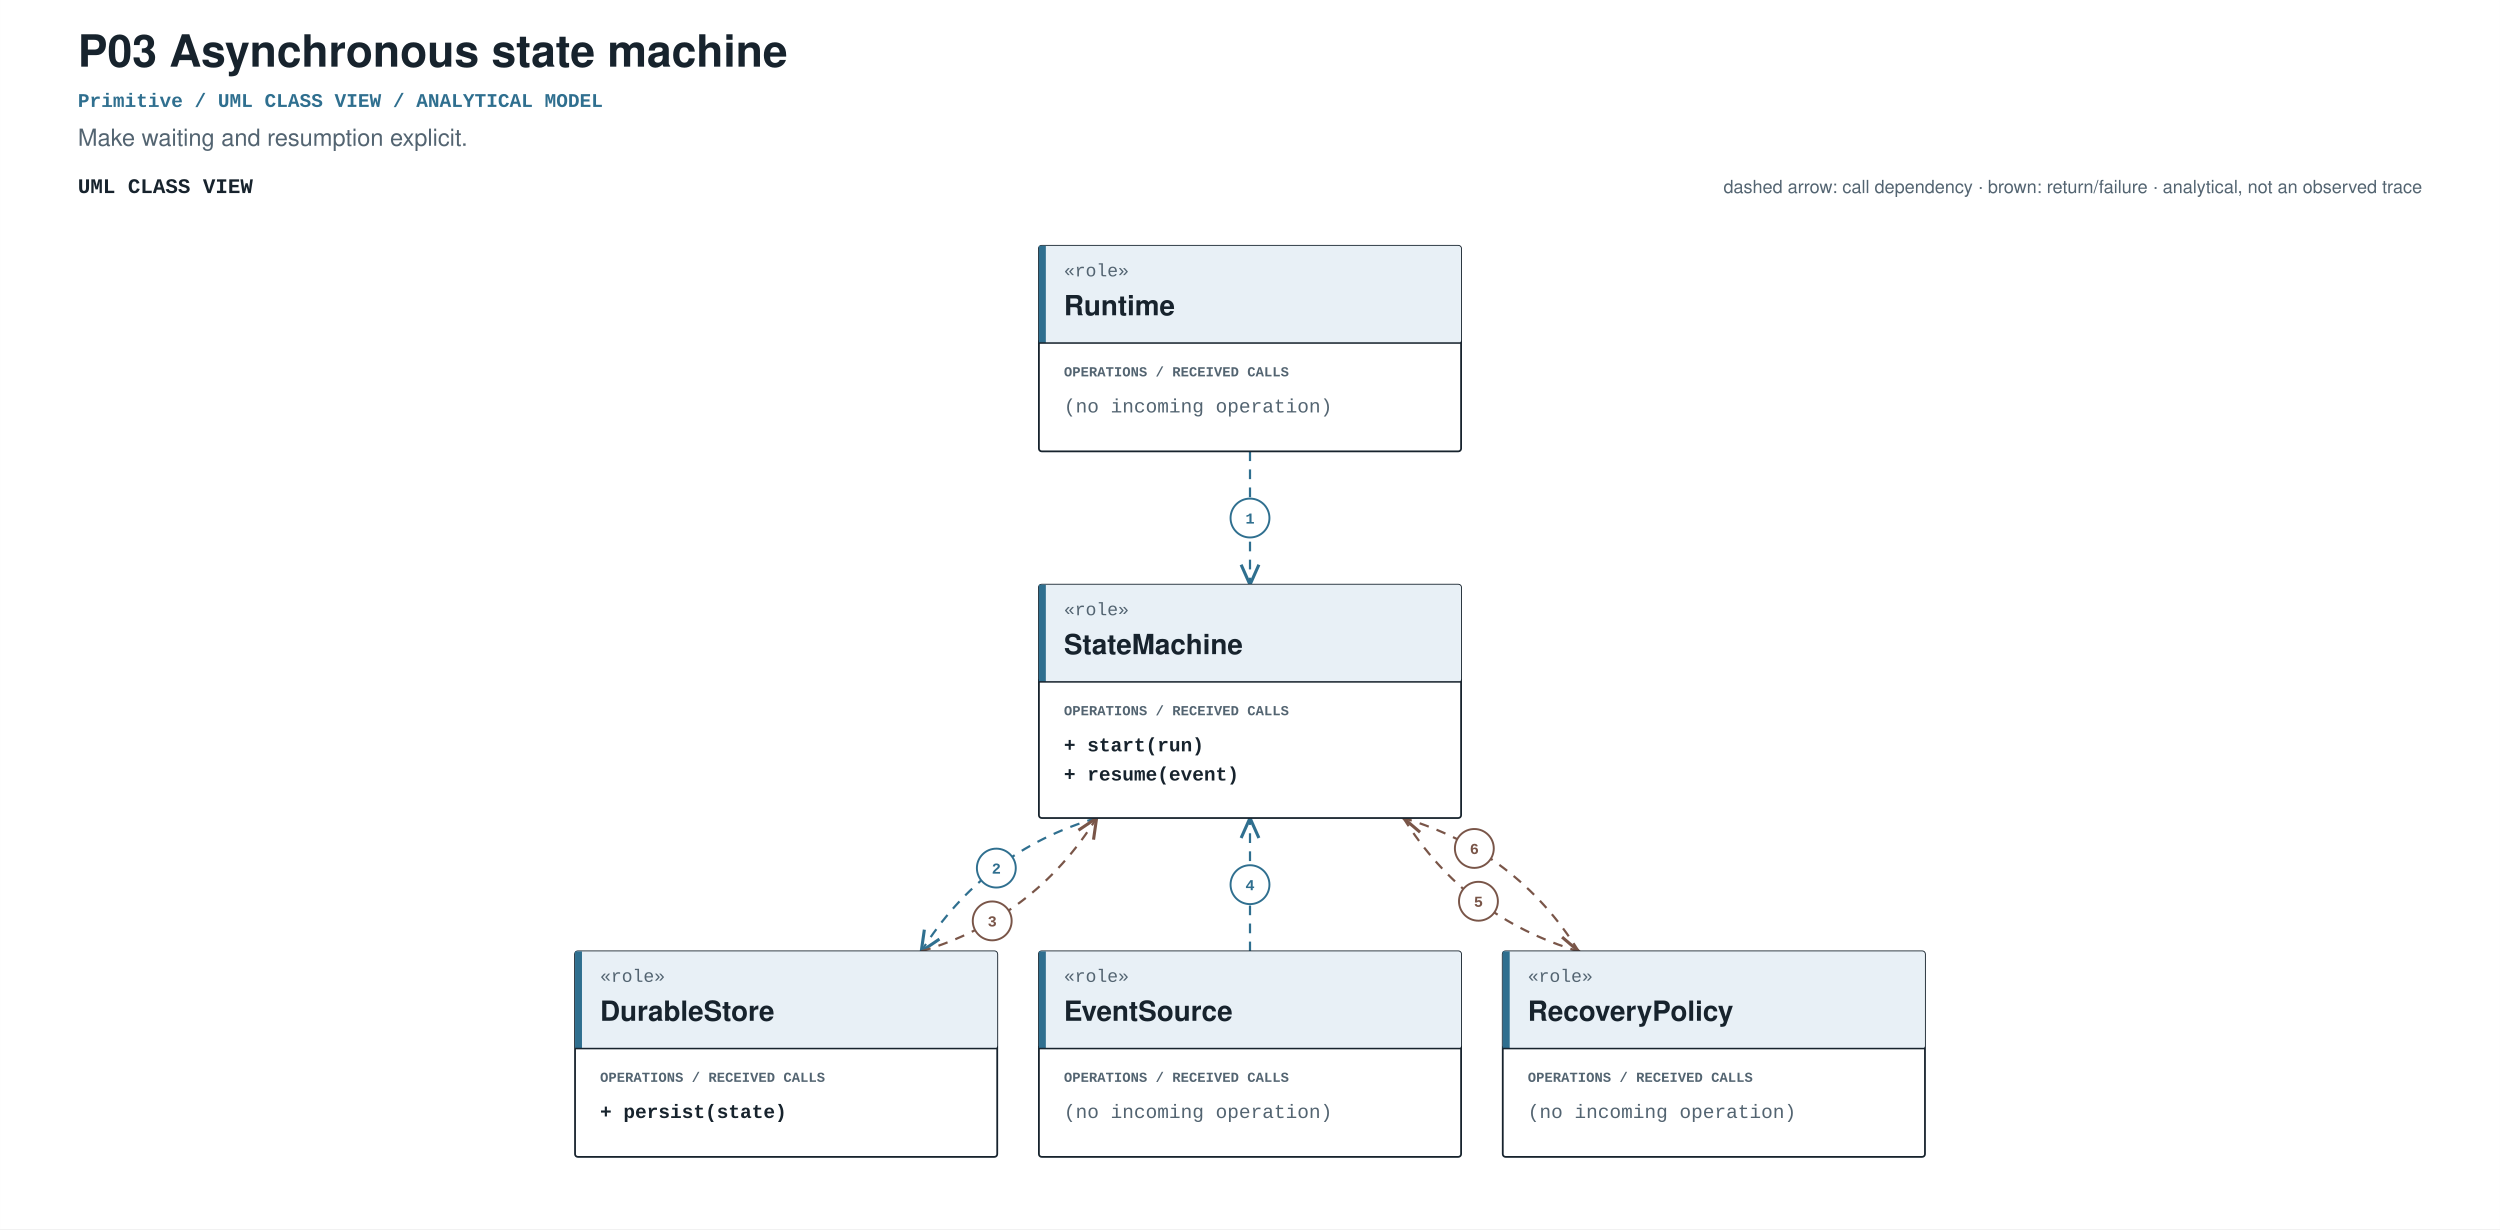
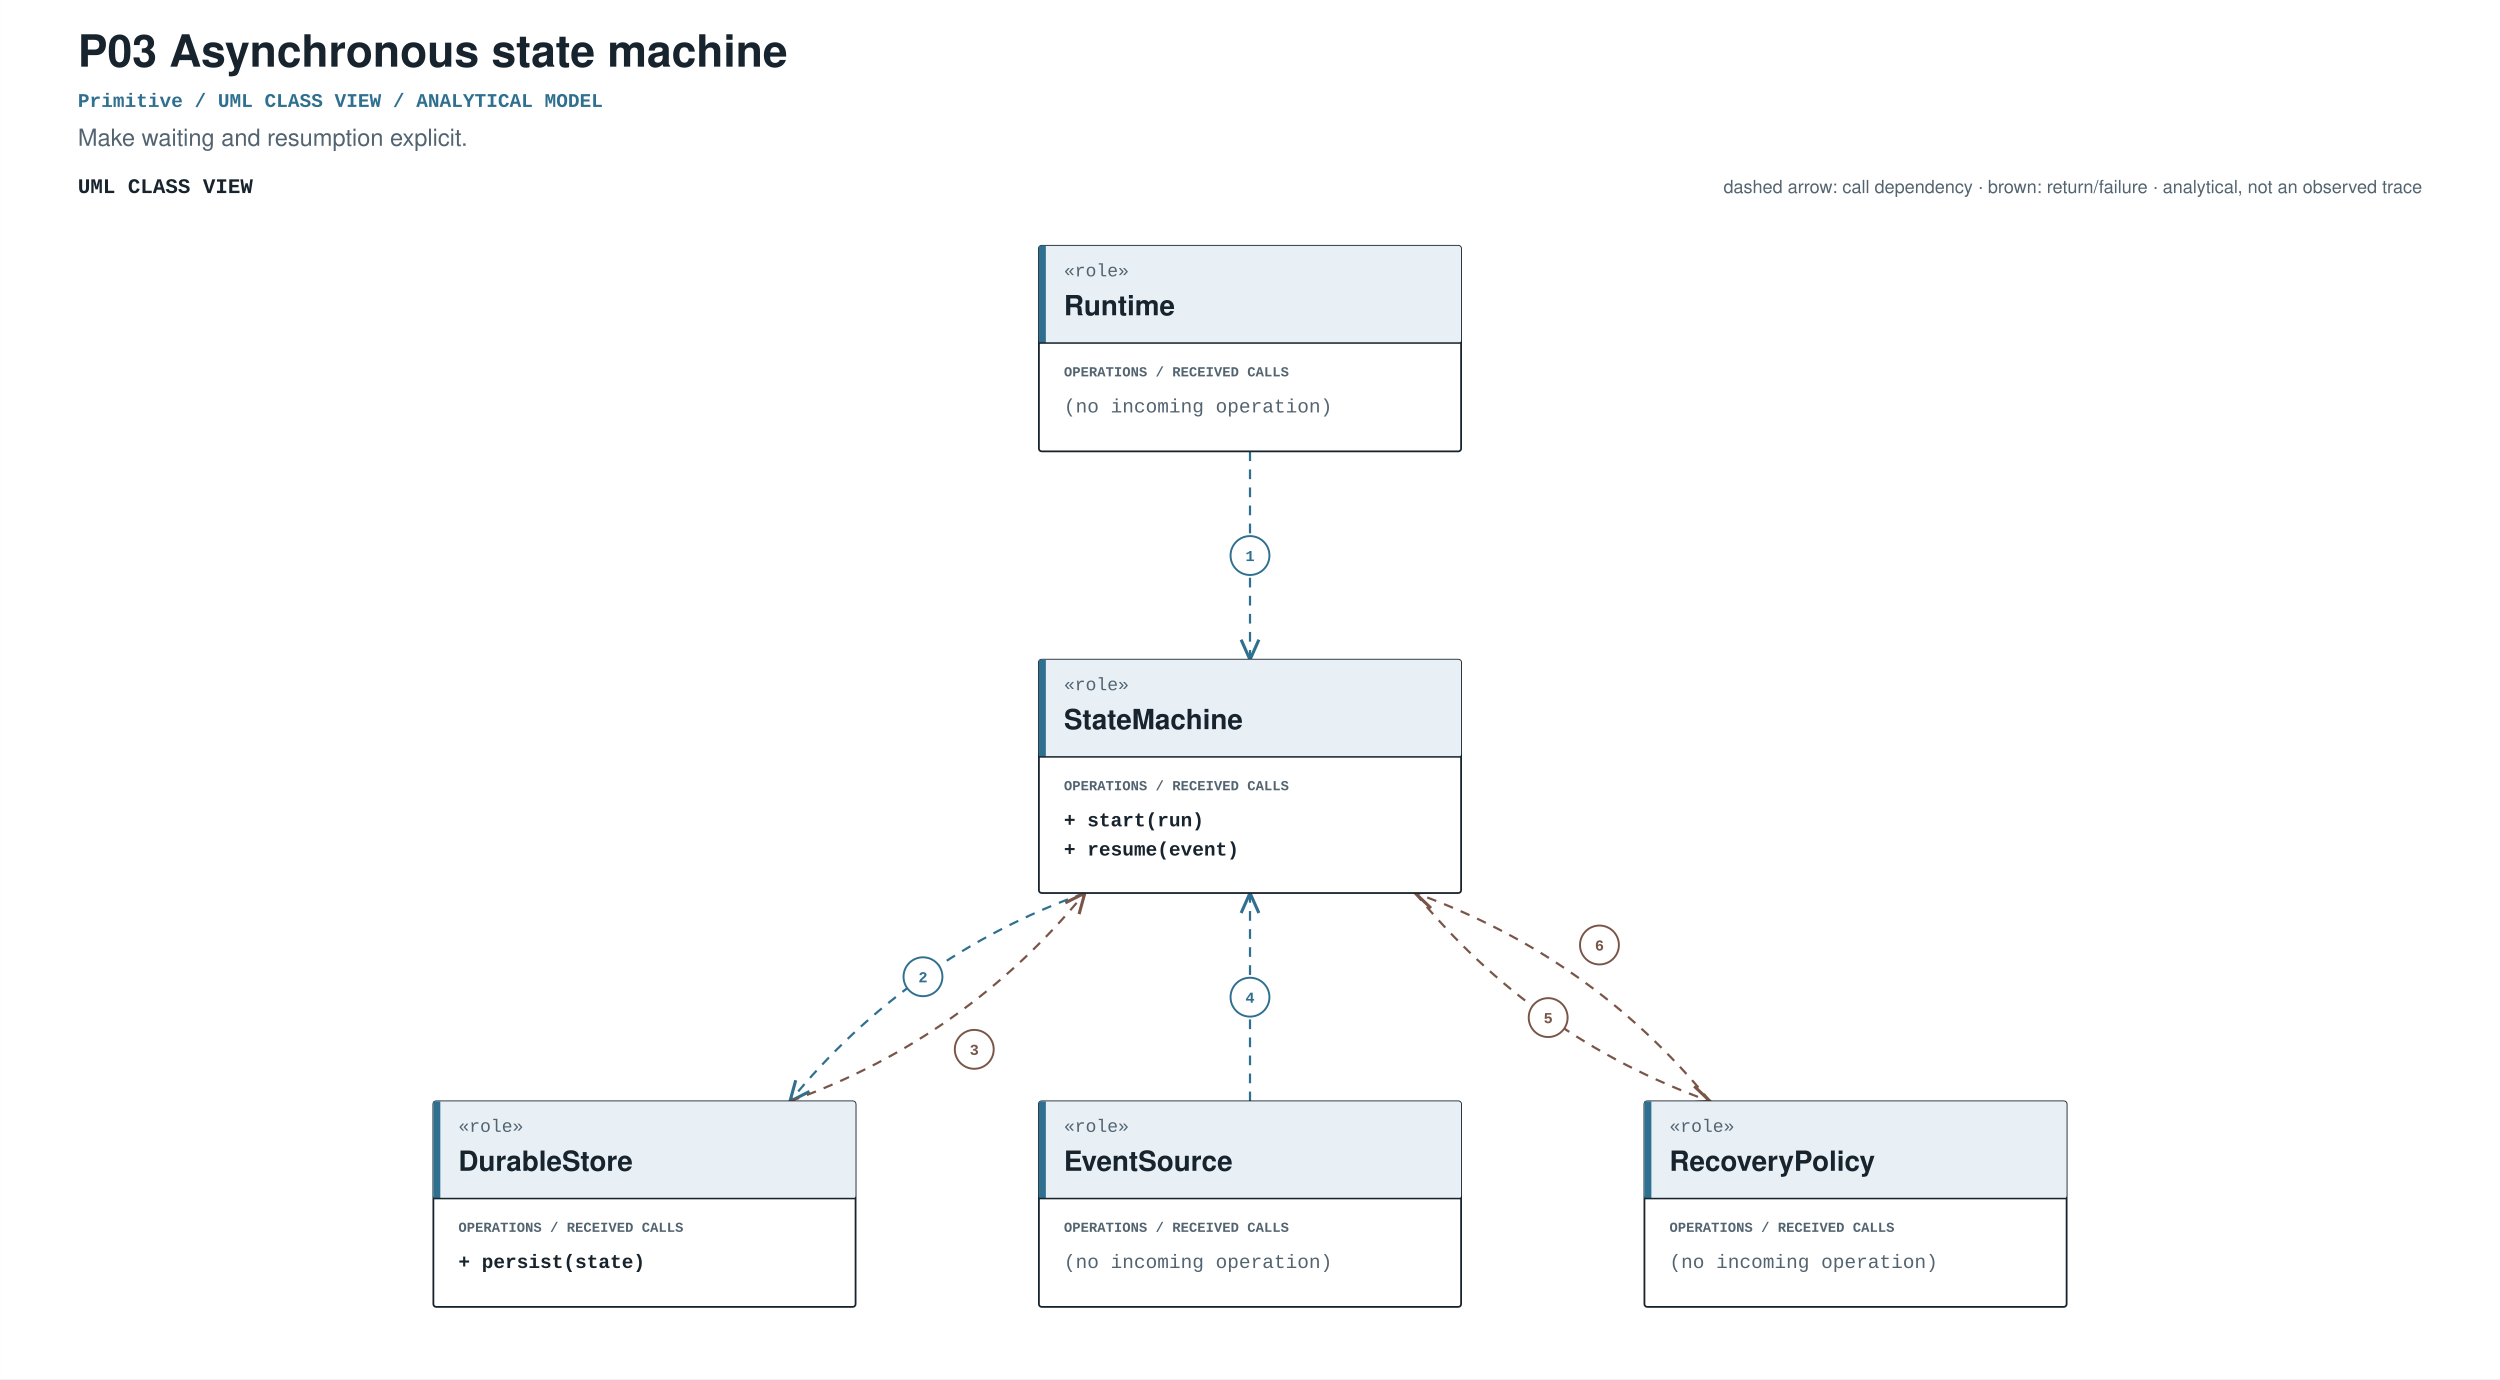
- <svg xmlns="http://www.w3.org/2000/svg" viewBox="0 0 1800 885" width="183mm" height="89.97mm" role="img" data-diagram-type="uml-class" data-pattern-id="P03" aria-labelledby="title-P03 desc-P03">
+ <svg xmlns="http://www.w3.org/2000/svg" viewBox="0 0 1800 993" width="183mm" height="100.95mm" role="img" data-diagram-type="uml-class" data-pattern-id="P03" aria-labelledby="title-P03 desc-P03">
  <defs>
    <marker id="umlOpenAccent" markerWidth="12" markerHeight="10" refX="10" refY="5" orient="auto" markerUnits="strokeWidth">
      <path d="M1,1 L10,5 L1,9" fill="none" stroke="#2F6F8F" stroke-width="1.4" />
    </marker>
    <marker id="umlOpenReturn" markerWidth="12" markerHeight="10" refX="10" refY="5" orient="auto" markerUnits="strokeWidth">
      <path d="M1,1 L10,5 L1,9" fill="none" stroke="#795548" stroke-width="1.4" />
    </marker>
  </defs>
-   <rect x="0" y="0" width="1800" height="885" rx="0" fill="#FFFFFF" stroke="none" stroke-width="1.2" />
+   <rect x="0" y="0" width="1800" height="993" rx="0" fill="#FFFFFF" stroke="none" stroke-width="1.2" />
  <text x="56" y="48" font-family="Helvetica Neue, Helvetica, Arial, sans-serif" font-size="32" font-weight="700" fill="#17232D" text-anchor="start">P03  Asynchronous state machine</text>
  <text x="56" y="77" font-family="Menlo, Monaco, Courier New, monospace" font-size="14" font-weight="700" fill="#2F6F8F" text-anchor="start">Primitive / UML CLASS VIEW / ANALYTICAL MODEL</text>
  <text font-family="Helvetica Neue, Helvetica, Arial, sans-serif" font-size="17" font-weight="400" fill="#536471" text-anchor="start">
    <tspan x="56" y="105">Make waiting and resumption explicit.</tspan>
  </text>
  <text x="56" y="139" font-family="Menlo, Monaco, Courier New, monospace" font-size="15" font-weight="700" fill="#17232D" text-anchor="start">UML CLASS VIEW</text>
  <text x="1744" y="139" font-family="Helvetica Neue, Helvetica, Arial, sans-serif" font-size="13" font-weight="400" fill="#536471" text-anchor="end">dashed arrow: call dependency · brown: return/failure · analytical, not an observed trace</text>
  <g class="dependency forward" data-source="Runtime" data-target="StateMachine" data-numbers="1" data-messages="start(run)">
-     <path d="M 900 325 Q 900 373 900 421" fill="none" stroke="#2F6F8F" stroke-width="1.6" stroke-dasharray="7 6" marker-end="url(#umlOpenAccent)" />
+     <path d="M 900 325 Q 900 400 900 475" fill="none" stroke="#2F6F8F" stroke-width="1.6" stroke-dasharray="7 6" marker-end="url(#umlOpenAccent)" />
  </g>
  <g class="dependency forward" data-source="StateMachine" data-target="DurableStore" data-numbers="2" data-messages="persist(state)">
-     <path d="M 789.54 589 Q 708.27 613.12 663.31 685" fill="none" stroke="#2F6F8F" stroke-width="1.6" stroke-dasharray="7 6" marker-end="url(#umlOpenAccent)" />
+     <path d="M 781.09 643 Q 654.15 688.6 568.75 793" fill="none" stroke="#2F6F8F" stroke-width="1.6" stroke-dasharray="7 6" marker-end="url(#umlOpenAccent)" />
  </g>
  <g class="dependency return-or-failure" data-source="DurableStore" data-target="StateMachine" data-numbers="3" data-messages="restore(state)">
-     <path d="M 663.31 685 Q 744.58 660.88 789.54 589" fill="none" stroke="#795548" stroke-width="1.6" stroke-dasharray="7 6" marker-end="url(#umlOpenReturn)" />
+     <path d="M 568.75 793 Q 695.69 747.4 781.09 643" fill="none" stroke="#795548" stroke-width="1.6" stroke-dasharray="7 6" marker-end="url(#umlOpenReturn)" />
  </g>
  <g class="dependency forward" data-source="EventSource" data-target="StateMachine" data-numbers="4" data-messages="resume(event)">
-     <path d="M 900 685 Q 900 637 900 589" fill="none" stroke="#2F6F8F" stroke-width="1.6" stroke-dasharray="7 6" marker-end="url(#umlOpenAccent)" />
+     <path d="M 900 793 Q 900 718 900 643" fill="none" stroke="#2F6F8F" stroke-width="1.6" stroke-dasharray="7 6" marker-end="url(#umlOpenAccent)" />
  </g>
  <g class="dependency return-or-failure" data-source="StateMachine" data-target="RecoveryPolicy" data-numbers="5" data-messages="on_error(error)">
-     <path d="M 1010.46 589 Q 1055.42 660.88 1136.69 685" fill="none" stroke="#795548" stroke-width="1.6" stroke-dasharray="7 6" marker-end="url(#umlOpenReturn)" />
+     <path d="M 1018.91 643 Q 1104.31 747.4 1231.25 793" fill="none" stroke="#795548" stroke-width="1.6" stroke-dasharray="7 6" marker-end="url(#umlOpenReturn)" />
  </g>
  <g class="dependency return-or-failure" data-source="RecoveryPolicy" data-target="StateMachine" data-numbers="6" data-messages="recover(state)">
-     <path d="M 1136.69 685 Q 1091.73 613.12 1010.46 589" fill="none" stroke="#795548" stroke-width="1.6" stroke-dasharray="7 6" marker-end="url(#umlOpenReturn)" />
+     <path d="M 1231.25 793 Q 1145.85 688.6 1018.91 643" fill="none" stroke="#795548" stroke-width="1.6" stroke-dasharray="7 6" marker-end="url(#umlOpenReturn)" />
  </g>
  <g class="class-node" data-participant="Runtime" data-role="Runtime" data-layer="0">
    <rect x="748" y="177" width="304" height="148" rx="2" fill="#FFFFFF" stroke="#17232D" stroke-width="1.3" class="class-box" />
    <rect x="748" y="177" width="304" height="70" rx="2" fill="#E8F0F6" stroke="none" stroke-width="1.2" class="class-header" />
    <rect x="748" y="177" width="5" height="70" rx="0" fill="#2F6F8F" stroke="none" stroke-width="1.2" class="class-accent" />
    <text x="766" y="199" font-family="Menlo, Monaco, Courier New, monospace" font-size="13" font-weight="400" fill="#536471" text-anchor="start" class="class-stereotype">«role»</text>
    <text x="766" y="227" font-family="Helvetica Neue, Helvetica, Arial, sans-serif" font-size="20" font-weight="700" fill="#17232D" text-anchor="start" class="class-name">Runtime</text>
    <line x1="748" y1="247" x2="1052" y2="247" stroke="#17232D" stroke-width="1.1" />
    <text x="766" y="271" font-family="Menlo, Monaco, Courier New, monospace" font-size="10" font-weight="700" fill="#536471" text-anchor="start" class="class-compartment-label">OPERATIONS / RECEIVED CALLS</text>
    <text x="766" y="297" font-family="Menlo, Monaco, Courier New, monospace" font-size="14" font-weight="400" fill="#536471" text-anchor="start" class="class-operation">(no incoming operation)</text>
  </g>
  <g class="class-node" data-participant="StateMachine" data-role="StateMachine" data-layer="1">
-     <rect x="748" y="421" width="304" height="168" rx="2" fill="#FFFFFF" stroke="#17232D" stroke-width="1.3" class="class-box" />
-     <rect x="748" y="421" width="304" height="70" rx="2" fill="#E8F0F6" stroke="none" stroke-width="1.2" class="class-header" />
-     <rect x="748" y="421" width="5" height="70" rx="0" fill="#2F6F8F" stroke="none" stroke-width="1.2" class="class-accent" />
-     <text x="766" y="443" font-family="Menlo, Monaco, Courier New, monospace" font-size="13" font-weight="400" fill="#536471" text-anchor="start" class="class-stereotype">«role»</text>
-     <text x="766" y="471" font-family="Helvetica Neue, Helvetica, Arial, sans-serif" font-size="20" font-weight="700" fill="#17232D" text-anchor="start" class="class-name">StateMachine</text>
-     <line x1="748" y1="491" x2="1052" y2="491" stroke="#17232D" stroke-width="1.1" />
-     <text x="766" y="515" font-family="Menlo, Monaco, Courier New, monospace" font-size="10" font-weight="700" fill="#536471" text-anchor="start" class="class-compartment-label">OPERATIONS / RECEIVED CALLS</text>
-     <text x="766" y="541" font-family="Menlo, Monaco, Courier New, monospace" font-size="14" font-weight="600" fill="#17232D" text-anchor="start" class="class-operation">+ start(run)</text>
-     <text x="766" y="562" font-family="Menlo, Monaco, Courier New, monospace" font-size="14" font-weight="600" fill="#17232D" text-anchor="start" class="class-operation">+ resume(event)</text>
+     <rect x="748" y="475" width="304" height="168" rx="2" fill="#FFFFFF" stroke="#17232D" stroke-width="1.3" class="class-box" />
+     <rect x="748" y="475" width="304" height="70" rx="2" fill="#E8F0F6" stroke="none" stroke-width="1.2" class="class-header" />
+     <rect x="748" y="475" width="5" height="70" rx="0" fill="#2F6F8F" stroke="none" stroke-width="1.2" class="class-accent" />
+     <text x="766" y="497" font-family="Menlo, Monaco, Courier New, monospace" font-size="13" font-weight="400" fill="#536471" text-anchor="start" class="class-stereotype">«role»</text>
+     <text x="766" y="525" font-family="Helvetica Neue, Helvetica, Arial, sans-serif" font-size="20" font-weight="700" fill="#17232D" text-anchor="start" class="class-name">StateMachine</text>
+     <line x1="748" y1="545" x2="1052" y2="545" stroke="#17232D" stroke-width="1.1" />
+     <text x="766" y="569" font-family="Menlo, Monaco, Courier New, monospace" font-size="10" font-weight="700" fill="#536471" text-anchor="start" class="class-compartment-label">OPERATIONS / RECEIVED CALLS</text>
+     <text x="766" y="595" font-family="Menlo, Monaco, Courier New, monospace" font-size="14" font-weight="600" fill="#17232D" text-anchor="start" class="class-operation">+ start(run)</text>
+     <text x="766" y="616" font-family="Menlo, Monaco, Courier New, monospace" font-size="14" font-weight="600" fill="#17232D" text-anchor="start" class="class-operation">+ resume(event)</text>
  </g>
  <g class="class-node" data-participant="DurableStore" data-role="DurableStore" data-layer="2">
-     <rect x="414" y="685" width="304" height="148" rx="2" fill="#FFFFFF" stroke="#17232D" stroke-width="1.3" class="class-box" />
-     <rect x="414" y="685" width="304" height="70" rx="2" fill="#E8F0F6" stroke="none" stroke-width="1.2" class="class-header" />
-     <rect x="414" y="685" width="5" height="70" rx="0" fill="#2F6F8F" stroke="none" stroke-width="1.2" class="class-accent" />
-     <text x="432" y="707" font-family="Menlo, Monaco, Courier New, monospace" font-size="13" font-weight="400" fill="#536471" text-anchor="start" class="class-stereotype">«role»</text>
-     <text x="432" y="735" font-family="Helvetica Neue, Helvetica, Arial, sans-serif" font-size="20" font-weight="700" fill="#17232D" text-anchor="start" class="class-name">DurableStore</text>
-     <line x1="414" y1="755" x2="718" y2="755" stroke="#17232D" stroke-width="1.1" />
-     <text x="432" y="779" font-family="Menlo, Monaco, Courier New, monospace" font-size="10" font-weight="700" fill="#536471" text-anchor="start" class="class-compartment-label">OPERATIONS / RECEIVED CALLS</text>
-     <text x="432" y="805" font-family="Menlo, Monaco, Courier New, monospace" font-size="14" font-weight="600" fill="#17232D" text-anchor="start" class="class-operation">+ persist(state)</text>
+     <rect x="312" y="793" width="304" height="148" rx="2" fill="#FFFFFF" stroke="#17232D" stroke-width="1.3" class="class-box" />
+     <rect x="312" y="793" width="304" height="70" rx="2" fill="#E8F0F6" stroke="none" stroke-width="1.2" class="class-header" />
+     <rect x="312" y="793" width="5" height="70" rx="0" fill="#2F6F8F" stroke="none" stroke-width="1.2" class="class-accent" />
+     <text x="330" y="815" font-family="Menlo, Monaco, Courier New, monospace" font-size="13" font-weight="400" fill="#536471" text-anchor="start" class="class-stereotype">«role»</text>
+     <text x="330" y="843" font-family="Helvetica Neue, Helvetica, Arial, sans-serif" font-size="20" font-weight="700" fill="#17232D" text-anchor="start" class="class-name">DurableStore</text>
+     <line x1="312" y1="863" x2="616" y2="863" stroke="#17232D" stroke-width="1.1" />
+     <text x="330" y="887" font-family="Menlo, Monaco, Courier New, monospace" font-size="10" font-weight="700" fill="#536471" text-anchor="start" class="class-compartment-label">OPERATIONS / RECEIVED CALLS</text>
+     <text x="330" y="913" font-family="Menlo, Monaco, Courier New, monospace" font-size="14" font-weight="600" fill="#17232D" text-anchor="start" class="class-operation">+ persist(state)</text>
  </g>
  <g class="class-node" data-participant="EventSource" data-role="EventSource" data-layer="2">
-     <rect x="748" y="685" width="304" height="148" rx="2" fill="#FFFFFF" stroke="#17232D" stroke-width="1.3" class="class-box" />
-     <rect x="748" y="685" width="304" height="70" rx="2" fill="#E8F0F6" stroke="none" stroke-width="1.2" class="class-header" />
-     <rect x="748" y="685" width="5" height="70" rx="0" fill="#2F6F8F" stroke="none" stroke-width="1.2" class="class-accent" />
-     <text x="766" y="707" font-family="Menlo, Monaco, Courier New, monospace" font-size="13" font-weight="400" fill="#536471" text-anchor="start" class="class-stereotype">«role»</text>
-     <text x="766" y="735" font-family="Helvetica Neue, Helvetica, Arial, sans-serif" font-size="20" font-weight="700" fill="#17232D" text-anchor="start" class="class-name">EventSource</text>
-     <line x1="748" y1="755" x2="1052" y2="755" stroke="#17232D" stroke-width="1.1" />
-     <text x="766" y="779" font-family="Menlo, Monaco, Courier New, monospace" font-size="10" font-weight="700" fill="#536471" text-anchor="start" class="class-compartment-label">OPERATIONS / RECEIVED CALLS</text>
-     <text x="766" y="805" font-family="Menlo, Monaco, Courier New, monospace" font-size="14" font-weight="400" fill="#536471" text-anchor="start" class="class-operation">(no incoming operation)</text>
+     <rect x="748" y="793" width="304" height="148" rx="2" fill="#FFFFFF" stroke="#17232D" stroke-width="1.3" class="class-box" />
+     <rect x="748" y="793" width="304" height="70" rx="2" fill="#E8F0F6" stroke="none" stroke-width="1.2" class="class-header" />
+     <rect x="748" y="793" width="5" height="70" rx="0" fill="#2F6F8F" stroke="none" stroke-width="1.2" class="class-accent" />
+     <text x="766" y="815" font-family="Menlo, Monaco, Courier New, monospace" font-size="13" font-weight="400" fill="#536471" text-anchor="start" class="class-stereotype">«role»</text>
+     <text x="766" y="843" font-family="Helvetica Neue, Helvetica, Arial, sans-serif" font-size="20" font-weight="700" fill="#17232D" text-anchor="start" class="class-name">EventSource</text>
+     <line x1="748" y1="863" x2="1052" y2="863" stroke="#17232D" stroke-width="1.1" />
+     <text x="766" y="887" font-family="Menlo, Monaco, Courier New, monospace" font-size="10" font-weight="700" fill="#536471" text-anchor="start" class="class-compartment-label">OPERATIONS / RECEIVED CALLS</text>
+     <text x="766" y="913" font-family="Menlo, Monaco, Courier New, monospace" font-size="14" font-weight="400" fill="#536471" text-anchor="start" class="class-operation">(no incoming operation)</text>
  </g>
  <g class="class-node" data-participant="RecoveryPolicy" data-role="RecoveryPolicy" data-layer="2">
-     <rect x="1082" y="685" width="304" height="148" rx="2" fill="#FFFFFF" stroke="#17232D" stroke-width="1.3" class="class-box" />
-     <rect x="1082" y="685" width="304" height="70" rx="2" fill="#E8F0F6" stroke="none" stroke-width="1.2" class="class-header" />
-     <rect x="1082" y="685" width="5" height="70" rx="0" fill="#2F6F8F" stroke="none" stroke-width="1.2" class="class-accent" />
-     <text x="1100" y="707" font-family="Menlo, Monaco, Courier New, monospace" font-size="13" font-weight="400" fill="#536471" text-anchor="start" class="class-stereotype">«role»</text>
-     <text x="1100" y="735" font-family="Helvetica Neue, Helvetica, Arial, sans-serif" font-size="20" font-weight="700" fill="#17232D" text-anchor="start" class="class-name">RecoveryPolicy</text>
-     <line x1="1082" y1="755" x2="1386" y2="755" stroke="#17232D" stroke-width="1.1" />
-     <text x="1100" y="779" font-family="Menlo, Monaco, Courier New, monospace" font-size="10" font-weight="700" fill="#536471" text-anchor="start" class="class-compartment-label">OPERATIONS / RECEIVED CALLS</text>
-     <text x="1100" y="805" font-family="Menlo, Monaco, Courier New, monospace" font-size="14" font-weight="400" fill="#536471" text-anchor="start" class="class-operation">(no incoming operation)</text>
+     <rect x="1184" y="793" width="304" height="148" rx="2" fill="#FFFFFF" stroke="#17232D" stroke-width="1.3" class="class-box" />
+     <rect x="1184" y="793" width="304" height="70" rx="2" fill="#E8F0F6" stroke="none" stroke-width="1.2" class="class-header" />
+     <rect x="1184" y="793" width="5" height="70" rx="0" fill="#2F6F8F" stroke="none" stroke-width="1.2" class="class-accent" />
+     <text x="1202" y="815" font-family="Menlo, Monaco, Courier New, monospace" font-size="13" font-weight="400" fill="#536471" text-anchor="start" class="class-stereotype">«role»</text>
+     <text x="1202" y="843" font-family="Helvetica Neue, Helvetica, Arial, sans-serif" font-size="20" font-weight="700" fill="#17232D" text-anchor="start" class="class-name">RecoveryPolicy</text>
+     <line x1="1184" y1="863" x2="1488" y2="863" stroke="#17232D" stroke-width="1.1" />
+     <text x="1202" y="887" font-family="Menlo, Monaco, Courier New, monospace" font-size="10" font-weight="700" fill="#536471" text-anchor="start" class="class-compartment-label">OPERATIONS / RECEIVED CALLS</text>
+     <text x="1202" y="913" font-family="Menlo, Monaco, Courier New, monospace" font-size="14" font-weight="400" fill="#536471" text-anchor="start" class="class-operation">(no incoming operation)</text>
  </g>
  <g class="dependency-badge">
-     <circle cx="900" cy="373" r="14" fill="#FFFFFF" stroke="#2F6F8F" stroke-width="1.4" />
-     <text x="900" y="377" font-family="Menlo, Monaco, Courier New, monospace" font-size="11" font-weight="700" fill="#2F6F8F" text-anchor="middle">1</text>
+     <circle cx="900" cy="400" r="14" fill="#FFFFFF" stroke="#2F6F8F" stroke-width="1.4" />
+     <text x="900" y="404" font-family="Menlo, Monaco, Courier New, monospace" font-size="11" font-weight="700" fill="#2F6F8F" text-anchor="middle">1</text>
  </g>
  <g class="dependency-badge">
-     <circle cx="717.35" cy="625.06" r="14" fill="#FFFFFF" stroke="#2F6F8F" stroke-width="1.4" />
-     <text x="717.35" y="629.06" font-family="Menlo, Monaco, Courier New, monospace" font-size="11" font-weight="700" fill="#2F6F8F" text-anchor="middle">2</text>
+     <circle cx="664.54" cy="703.3" r="14" fill="#FFFFFF" stroke="#2F6F8F" stroke-width="1.4" />
+     <text x="664.54" y="707.3" font-family="Menlo, Monaco, Courier New, monospace" font-size="11" font-weight="700" fill="#2F6F8F" text-anchor="middle">2</text>
  </g>
  <g class="dependency-badge">
-     <circle cx="714.38" cy="663.08" r="14" fill="#FFFFFF" stroke="#795548" stroke-width="1.4" />
-     <text x="714.38" y="667.08" font-family="Menlo, Monaco, Courier New, monospace" font-size="11" font-weight="700" fill="#795548" text-anchor="middle">3</text>
+     <circle cx="701.46" cy="755.57" r="14" fill="#FFFFFF" stroke="#795548" stroke-width="1.4" />
+     <text x="701.46" y="759.57" font-family="Menlo, Monaco, Courier New, monospace" font-size="11" font-weight="700" fill="#795548" text-anchor="middle">3</text>
  </g>
  <g class="dependency-badge">
-     <circle cx="900" cy="637" r="14" fill="#FFFFFF" stroke="#2F6F8F" stroke-width="1.4" />
-     <text x="900" y="641" font-family="Menlo, Monaco, Courier New, monospace" font-size="11" font-weight="700" fill="#2F6F8F" text-anchor="middle">4</text>
+     <circle cx="900" cy="718" r="14" fill="#FFFFFF" stroke="#2F6F8F" stroke-width="1.4" />
+     <text x="900" y="722" font-family="Menlo, Monaco, Courier New, monospace" font-size="11" font-weight="700" fill="#2F6F8F" text-anchor="middle">4</text>
  </g>
  <g class="dependency-badge">
-     <circle cx="1064.49" cy="648.94" r="14" fill="#FFFFFF" stroke="#795548" stroke-width="1.4" />
-     <text x="1064.49" y="652.94" font-family="Menlo, Monaco, Courier New, monospace" font-size="11" font-weight="700" fill="#795548" text-anchor="middle">5</text>
+     <circle cx="1114.69" cy="732.7" r="14" fill="#FFFFFF" stroke="#795548" stroke-width="1.4" />
+     <text x="1114.69" y="736.7" font-family="Menlo, Monaco, Courier New, monospace" font-size="11" font-weight="700" fill="#795548" text-anchor="middle">5</text>
  </g>
  <g class="dependency-badge">
-     <circle cx="1061.53" cy="610.92" r="14" fill="#FFFFFF" stroke="#795548" stroke-width="1.4" />
-     <text x="1061.53" y="614.92" font-family="Menlo, Monaco, Courier New, monospace" font-size="11" font-weight="700" fill="#795548" text-anchor="middle">6</text>
+     <circle cx="1151.62" cy="680.43" r="14" fill="#FFFFFF" stroke="#795548" stroke-width="1.4" />
+     <text x="1151.62" y="684.43" font-family="Menlo, Monaco, Courier New, monospace" font-size="11" font-weight="700" fill="#795548" text-anchor="middle">6</text>
  </g>
</svg>
